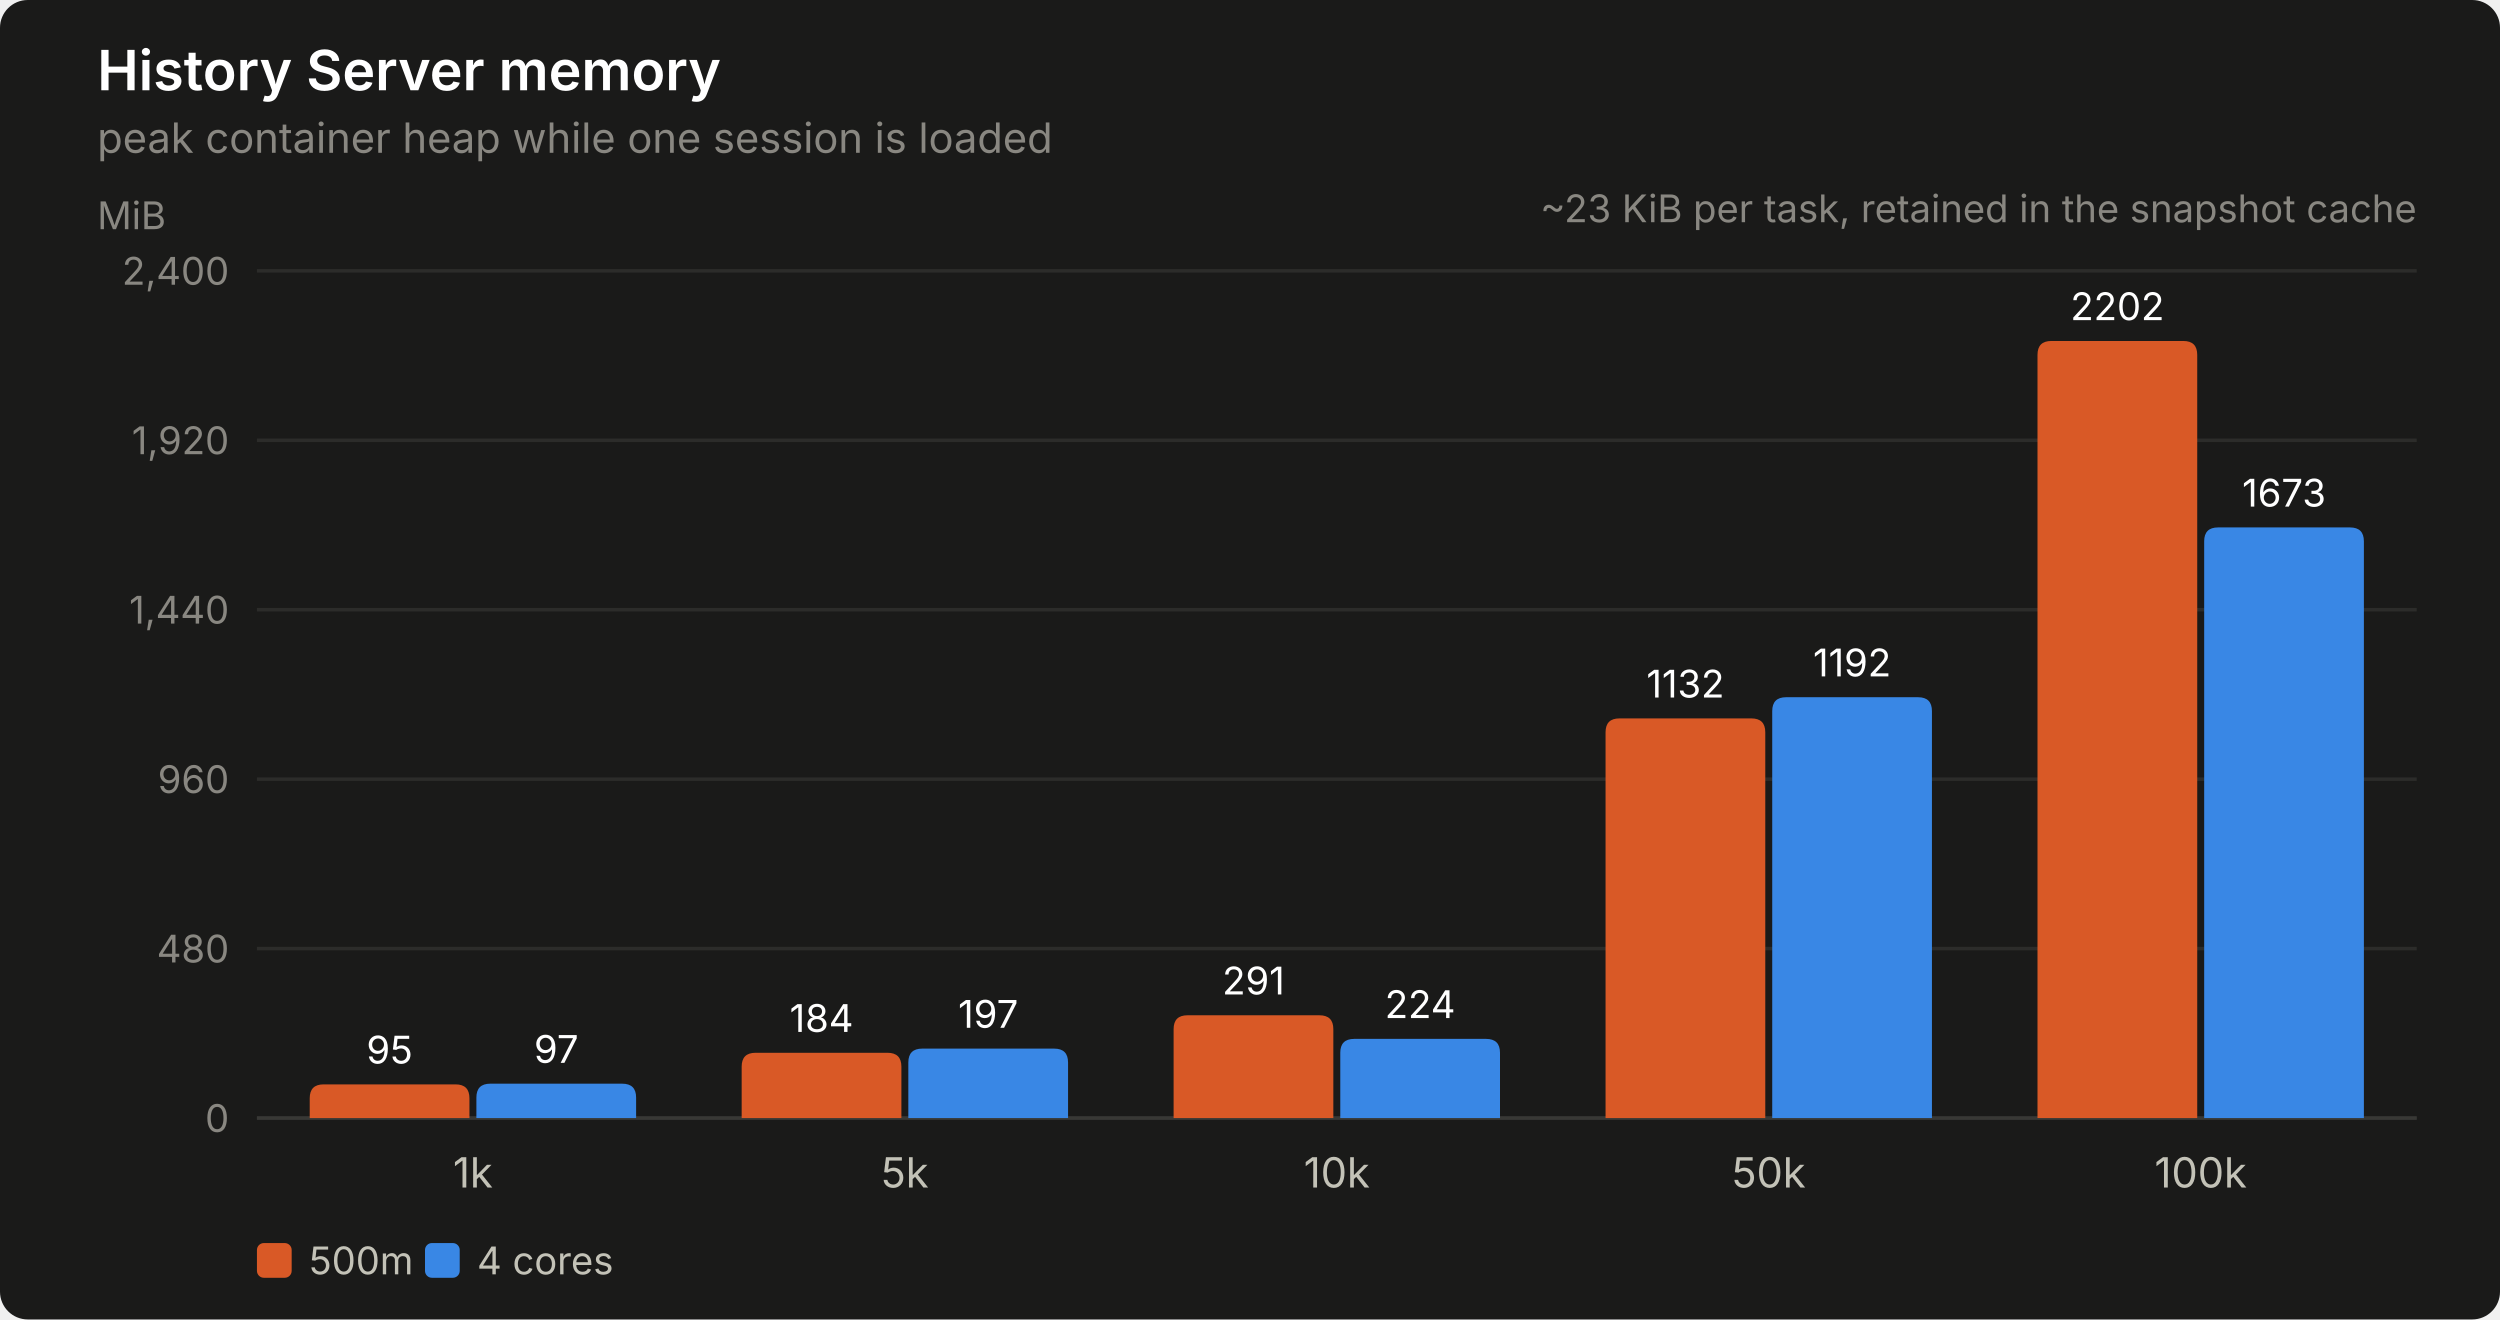
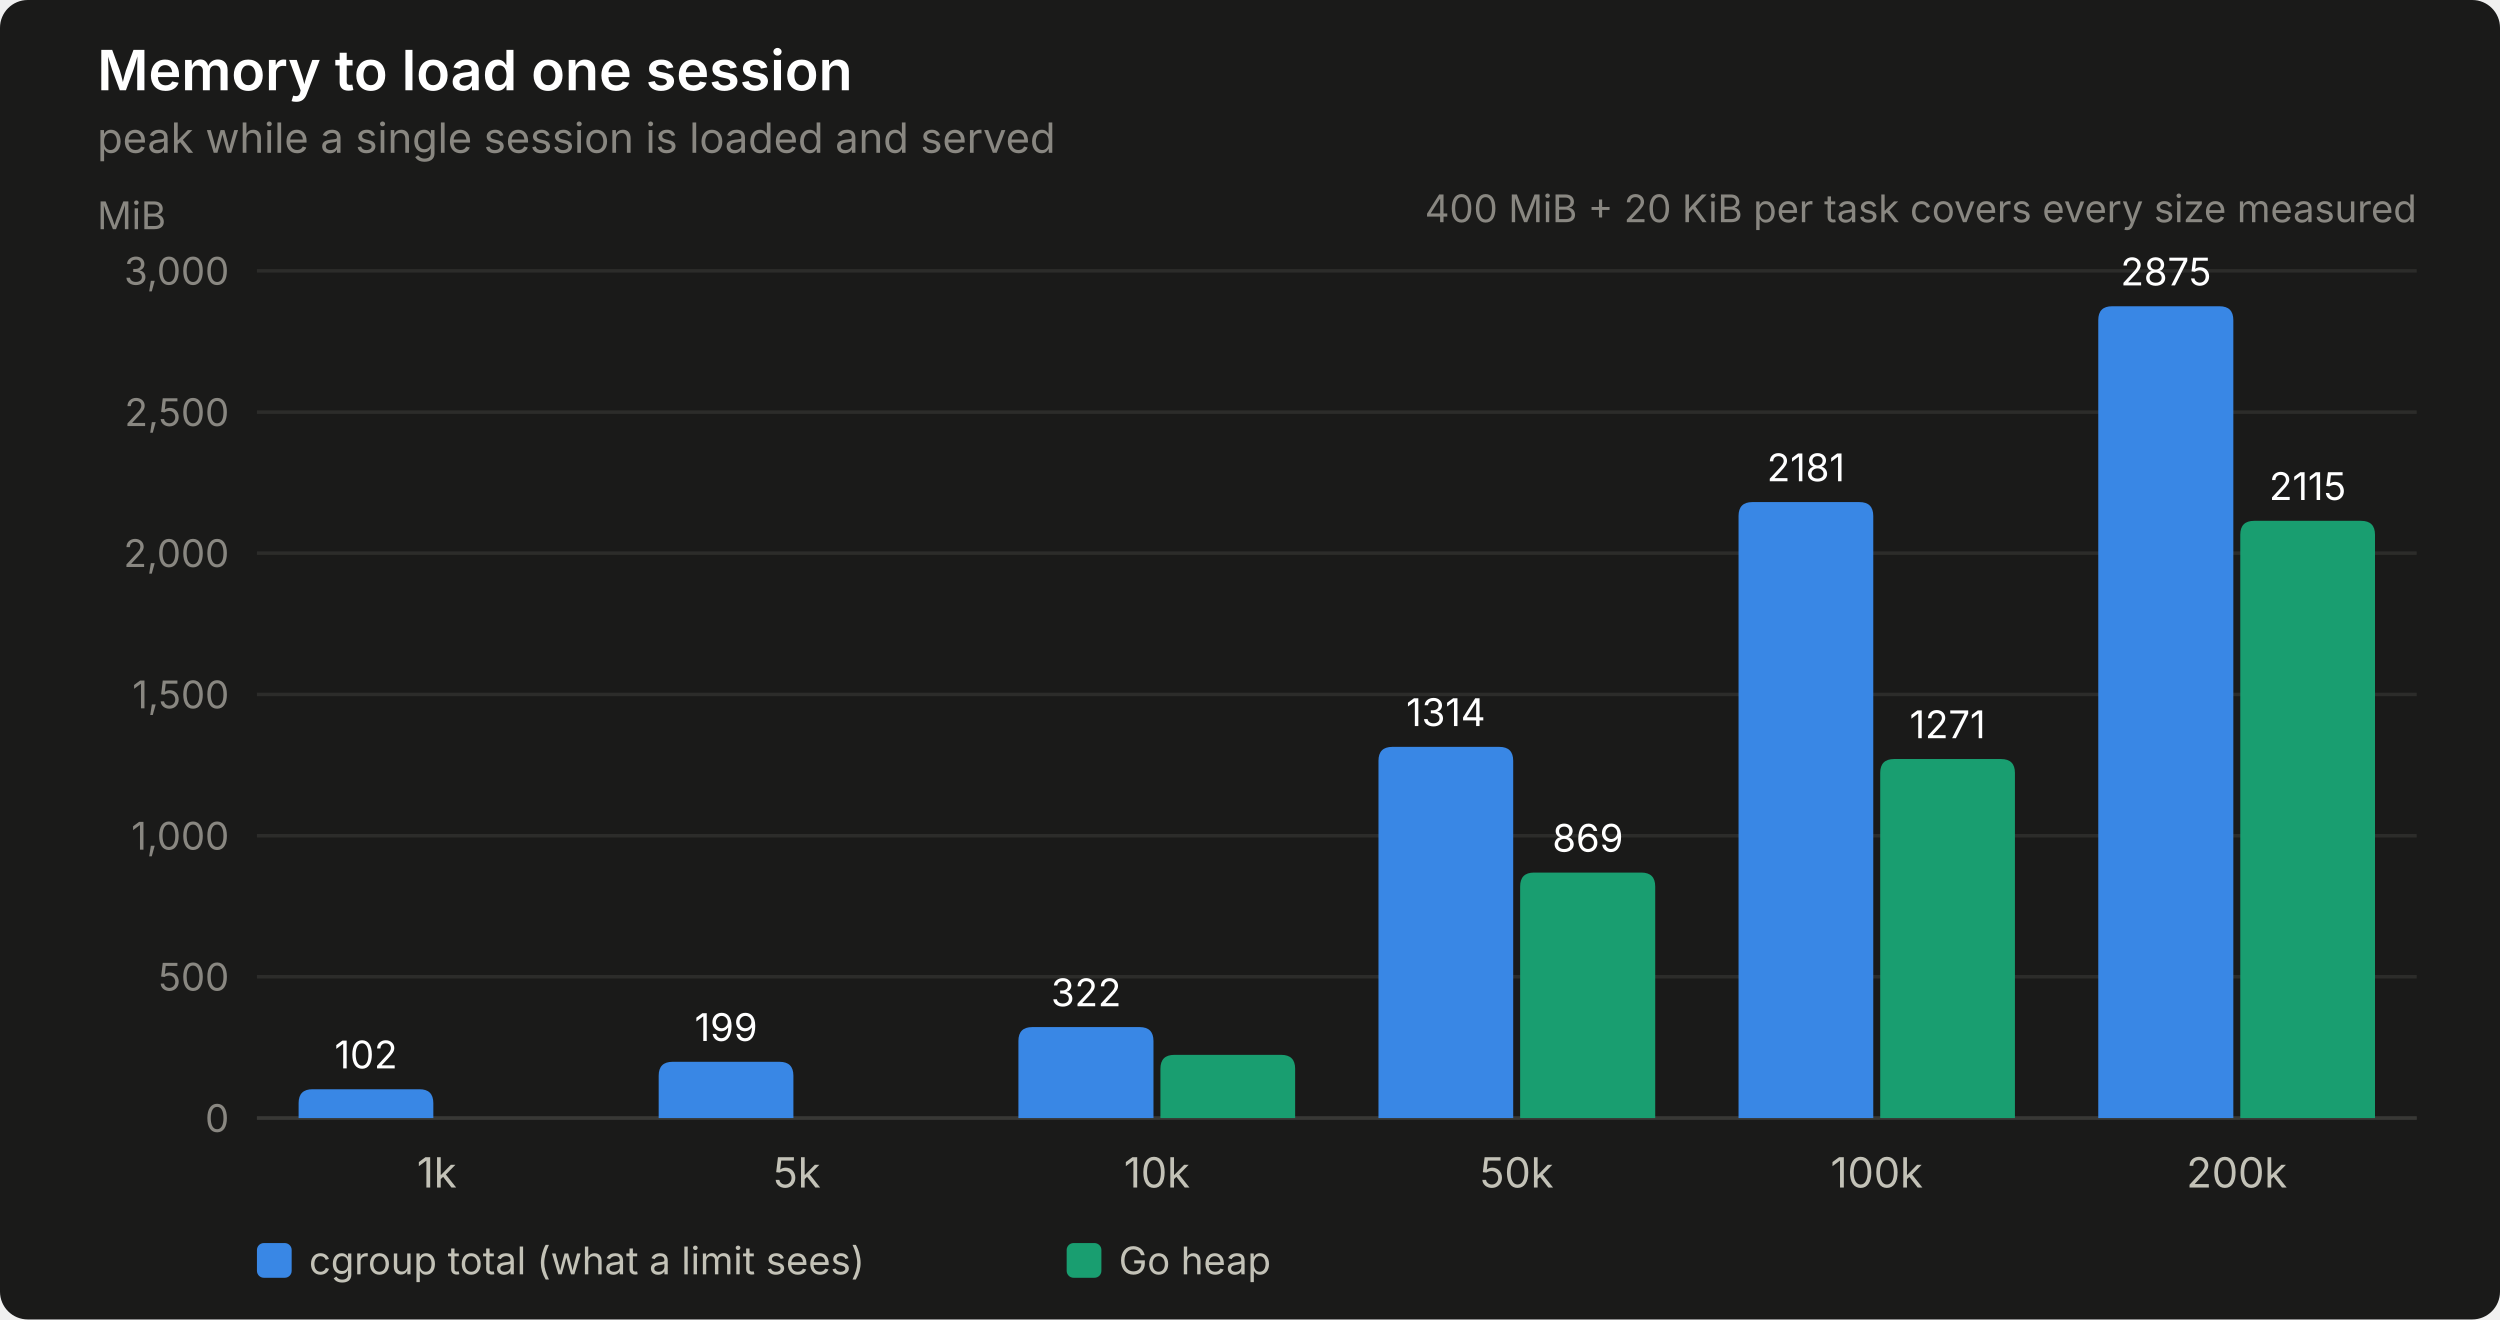
<svg xmlns="http://www.w3.org/2000/svg" viewBox="0 0 720 380" width="720" height="380" role="img">
  <rect width="720" height="380" fill="#1a1a19" rx="8" />
-   <text x="28" y="26" font-family="system-ui,-apple-system,'Segoe UI',sans-serif" font-size="16" font-weight="600" fill="#ffffff">History Server memory</text>
-   <text x="28" y="44" font-family="system-ui,-apple-system,'Segoe UI',sans-serif" font-size="12" fill="#898781">peak container heap while one session is loaded</text>
+   <text x="28" y="26" font-family="system-ui,-apple-system,'Segoe UI',sans-serif" font-size="16" font-weight="600" fill="#ffffff">Memory to load one session</text>
+   <text x="28" y="44" font-family="system-ui,-apple-system,'Segoe UI',sans-serif" font-size="12" fill="#898781">peak while a single session is loaded and served</text>
  <line x1="74" y1="322.0" x2="696" y2="322.0" stroke="#2c2c2a" stroke-width="1" />
  <text x="66" y="326.0" text-anchor="end" font-family="system-ui,-apple-system,'Segoe UI',sans-serif" font-size="11" fill="#898781" font-variant-numeric="tabular-nums">0</text>
-   <line x1="74" y1="273.2" x2="696" y2="273.2" stroke="#2c2c2a" stroke-width="1" />
-   <text x="66" y="277.2" text-anchor="end" font-family="system-ui,-apple-system,'Segoe UI',sans-serif" font-size="11" fill="#898781" font-variant-numeric="tabular-nums">480</text>
-   <line x1="74" y1="224.4" x2="696" y2="224.4" stroke="#2c2c2a" stroke-width="1" />
-   <text x="66" y="228.4" text-anchor="end" font-family="system-ui,-apple-system,'Segoe UI',sans-serif" font-size="11" fill="#898781" font-variant-numeric="tabular-nums">960</text>
-   <line x1="74" y1="175.6" x2="696" y2="175.6" stroke="#2c2c2a" stroke-width="1" />
-   <text x="66" y="179.6" text-anchor="end" font-family="system-ui,-apple-system,'Segoe UI',sans-serif" font-size="11" fill="#898781" font-variant-numeric="tabular-nums">1,440</text>
-   <line x1="74" y1="126.8" x2="696" y2="126.8" stroke="#2c2c2a" stroke-width="1" />
-   <text x="66" y="130.8" text-anchor="end" font-family="system-ui,-apple-system,'Segoe UI',sans-serif" font-size="11" fill="#898781" font-variant-numeric="tabular-nums">1,920</text>
+   <line x1="74" y1="281.3" x2="696" y2="281.3" stroke="#2c2c2a" stroke-width="1" />
+   <text x="66" y="285.3" text-anchor="end" font-family="system-ui,-apple-system,'Segoe UI',sans-serif" font-size="11" fill="#898781" font-variant-numeric="tabular-nums">500</text>
+   <line x1="74" y1="240.7" x2="696" y2="240.7" stroke="#2c2c2a" stroke-width="1" />
+   <text x="66" y="244.7" text-anchor="end" font-family="system-ui,-apple-system,'Segoe UI',sans-serif" font-size="11" fill="#898781" font-variant-numeric="tabular-nums">1,000</text>
+   <line x1="74" y1="200.0" x2="696" y2="200.0" stroke="#2c2c2a" stroke-width="1" />
+   <text x="66" y="204.0" text-anchor="end" font-family="system-ui,-apple-system,'Segoe UI',sans-serif" font-size="11" fill="#898781" font-variant-numeric="tabular-nums">1,500</text>
+   <line x1="74" y1="159.3" x2="696" y2="159.3" stroke="#2c2c2a" stroke-width="1" />
+   <text x="66" y="163.3" text-anchor="end" font-family="system-ui,-apple-system,'Segoe UI',sans-serif" font-size="11" fill="#898781" font-variant-numeric="tabular-nums">2,000</text>
+   <line x1="74" y1="118.7" x2="696" y2="118.7" stroke="#2c2c2a" stroke-width="1" />
+   <text x="66" y="122.7" text-anchor="end" font-family="system-ui,-apple-system,'Segoe UI',sans-serif" font-size="11" fill="#898781" font-variant-numeric="tabular-nums">2,500</text>
  <line x1="74" y1="78.0" x2="696" y2="78.0" stroke="#2c2c2a" stroke-width="1" />
-   <text x="66" y="82.0" text-anchor="end" font-family="system-ui,-apple-system,'Segoe UI',sans-serif" font-size="11" fill="#898781" font-variant-numeric="tabular-nums">2,400</text>
+   <text x="66" y="82.0" text-anchor="end" font-family="system-ui,-apple-system,'Segoe UI',sans-serif" font-size="11" fill="#898781" font-variant-numeric="tabular-nums">3,000</text>
  <line x1="74" y1="322" x2="696" y2="322" stroke="#383835" stroke-width="1" />
  <text x="28" y="66" font-family="system-ui,-apple-system,'Segoe UI',sans-serif" font-size="11" fill="#898781">MiB</text>
-   <text x="136.2" y="342.0" text-anchor="middle" font-family="system-ui,-apple-system,'Segoe UI',sans-serif" font-size="12" fill="#c3c2b7">1k</text>
-   <text x="260.6" y="342.0" text-anchor="middle" font-family="system-ui,-apple-system,'Segoe UI',sans-serif" font-size="12" fill="#c3c2b7">5k</text>
-   <text x="385.0" y="342.0" text-anchor="middle" font-family="system-ui,-apple-system,'Segoe UI',sans-serif" font-size="12" fill="#c3c2b7">10k</text>
-   <text x="509.4" y="342.0" text-anchor="middle" font-family="system-ui,-apple-system,'Segoe UI',sans-serif" font-size="12" fill="#c3c2b7">50k</text>
-   <text x="633.8" y="342.0" text-anchor="middle" font-family="system-ui,-apple-system,'Segoe UI',sans-serif" font-size="12" fill="#c3c2b7">100k</text>
-   <path d="M89.2,322 L89.2,316.3 Q89.2,312.3 93.2,312.3 L131.2,312.3 Q135.2,312.3 135.2,316.3 L135.2,322 Z" fill="#d95926" />
-   <text x="112.2" y="306.3" text-anchor="middle" font-family="system-ui,-apple-system,'Segoe UI',sans-serif" font-size="11" fill="#ffffff" font-variant-numeric="tabular-nums">95</text>
-   <path d="M213.6,322 L213.6,307.2 Q213.6,303.2 217.6,303.2 L255.6,303.2 Q259.6,303.2 259.6,307.2 L259.6,322 Z" fill="#d95926" />
-   <text x="236.6" y="297.2" text-anchor="middle" font-family="system-ui,-apple-system,'Segoe UI',sans-serif" font-size="11" fill="#ffffff" font-variant-numeric="tabular-nums">184</text>
-   <path d="M338.0,322 L338.0,296.4 Q338.0,292.4 342.0,292.4 L380.0,292.4 Q384.0,292.4 384.0,296.4 L384.0,322 Z" fill="#d95926" />
-   <text x="361.0" y="286.4" text-anchor="middle" font-family="system-ui,-apple-system,'Segoe UI',sans-serif" font-size="11" fill="#ffffff" font-variant-numeric="tabular-nums">291</text>
-   <path d="M462.4,322 L462.4,210.9 Q462.4,206.9 466.4,206.9 L504.4,206.9 Q508.4,206.9 508.4,210.9 L508.4,322 Z" fill="#d95926" />
-   <text x="485.4" y="200.9" text-anchor="middle" font-family="system-ui,-apple-system,'Segoe UI',sans-serif" font-size="11" fill="#ffffff" font-variant-numeric="tabular-nums">1132</text>
-   <path d="M586.8,322 L586.8,102.2 Q586.8,98.2 590.8,98.2 L628.8,98.2 Q632.8,98.2 632.8,102.2 L632.8,322 Z" fill="#d95926" />
-   <text x="609.8" y="92.2" text-anchor="middle" font-family="system-ui,-apple-system,'Segoe UI',sans-serif" font-size="11" fill="#ffffff" font-variant-numeric="tabular-nums">2202</text>
-   <path d="M137.2,322 L137.2,316.1 Q137.2,312.1 141.2,312.1 L179.2,312.1 Q183.2,312.1 183.2,316.1 L183.2,322 Z" fill="#3987e5" />
-   <text x="160.2" y="306.1" text-anchor="middle" font-family="system-ui,-apple-system,'Segoe UI',sans-serif" font-size="11" fill="#ffffff" font-variant-numeric="tabular-nums">97</text>
-   <path d="M261.6,322 L261.6,306.0 Q261.6,302.0 265.6,302.0 L303.6,302.0 Q307.6,302.0 307.6,306.0 L307.6,322 Z" fill="#3987e5" />
-   <text x="284.6" y="296.0" text-anchor="middle" font-family="system-ui,-apple-system,'Segoe UI',sans-serif" font-size="11" fill="#ffffff" font-variant-numeric="tabular-nums">197</text>
-   <path d="M386.0,322 L386.0,303.2 Q386.0,299.2 390.0,299.2 L428.0,299.2 Q432.0,299.2 432.0,303.2 L432.0,322 Z" fill="#3987e5" />
-   <text x="409.0" y="293.2" text-anchor="middle" font-family="system-ui,-apple-system,'Segoe UI',sans-serif" font-size="11" fill="#ffffff" font-variant-numeric="tabular-nums">224</text>
-   <path d="M510.4,322 L510.4,204.8 Q510.4,200.8 514.4,200.8 L552.4,200.8 Q556.4,200.8 556.4,204.8 L556.4,322 Z" fill="#3987e5" />
-   <text x="533.4" y="194.8" text-anchor="middle" font-family="system-ui,-apple-system,'Segoe UI',sans-serif" font-size="11" fill="#ffffff" font-variant-numeric="tabular-nums">1192</text>
-   <path d="M634.8,322 L634.8,155.9 Q634.8,151.9 638.8,151.9 L676.8,151.9 Q680.8,151.9 680.8,155.9 L680.8,322 Z" fill="#3987e5" />
-   <text x="657.8" y="145.9" text-anchor="middle" font-family="system-ui,-apple-system,'Segoe UI',sans-serif" font-size="11" fill="#ffffff" font-variant-numeric="tabular-nums">1673</text>
-   <rect x="74" y="358" width="10" height="10" rx="2" fill="#d95926" />
-   <text x="89" y="367" font-family="system-ui,-apple-system,'Segoe UI',sans-serif" font-size="11" fill="#c3c2b7">500m</text>
-   <rect x="122.4" y="358" width="10" height="10" rx="2" fill="#3987e5" />
-   <text x="137.4" y="367" font-family="system-ui,-apple-system,'Segoe UI',sans-serif" font-size="11" fill="#c3c2b7">4 cores</text>
-   <text x="696" y="64" text-anchor="end" font-family="system-ui,-apple-system,'Segoe UI',sans-serif" font-size="11" fill="#898781">~23 KiB per task, retained in the snapshot cache</text>
+   <text x="125.8" y="342.0" text-anchor="middle" font-family="system-ui,-apple-system,'Segoe UI',sans-serif" font-size="12" fill="#c3c2b7">1k</text>
+   <text x="229.5" y="342.0" text-anchor="middle" font-family="system-ui,-apple-system,'Segoe UI',sans-serif" font-size="12" fill="#c3c2b7">5k</text>
+   <text x="333.2" y="342.0" text-anchor="middle" font-family="system-ui,-apple-system,'Segoe UI',sans-serif" font-size="12" fill="#c3c2b7">10k</text>
+   <text x="436.8" y="342.0" text-anchor="middle" font-family="system-ui,-apple-system,'Segoe UI',sans-serif" font-size="12" fill="#c3c2b7">50k</text>
+   <text x="540.5" y="342.0" text-anchor="middle" font-family="system-ui,-apple-system,'Segoe UI',sans-serif" font-size="12" fill="#c3c2b7">100k</text>
+   <text x="644.2" y="342.0" text-anchor="middle" font-family="system-ui,-apple-system,'Segoe UI',sans-serif" font-size="12" fill="#c3c2b7">200k</text>
+   <path d="M86.0,322 L86.0,317.7 Q86.0,313.7 90.0,313.7 L120.8,313.7 Q124.8,313.7 124.8,317.7 L124.8,322 Z" fill="#3987e5" />
+   <text x="105.4" y="307.7" text-anchor="middle" font-family="system-ui,-apple-system,'Segoe UI',sans-serif" font-size="11" fill="#ffffff" font-variant-numeric="tabular-nums">102</text>
+   <path d="M189.7,322 L189.7,309.8 Q189.7,305.8 193.7,305.8 L224.5,305.8 Q228.5,305.8 228.5,309.8 L228.5,322 Z" fill="#3987e5" />
+   <text x="209.1" y="299.8" text-anchor="middle" font-family="system-ui,-apple-system,'Segoe UI',sans-serif" font-size="11" fill="#ffffff" font-variant-numeric="tabular-nums">199</text>
+   <path d="M293.3,322 L293.3,299.8 Q293.3,295.8 297.3,295.8 L328.2,295.8 Q332.2,295.8 332.2,299.8 L332.2,322 Z" fill="#3987e5" />
+   <text x="312.8" y="289.8" text-anchor="middle" font-family="system-ui,-apple-system,'Segoe UI',sans-serif" font-size="11" fill="#ffffff" font-variant-numeric="tabular-nums">322</text>
+   <path d="M397.0,322 L397.0,219.1 Q397.0,215.1 401.0,215.1 L431.8,215.1 Q435.8,215.1 435.8,219.1 L435.8,322 Z" fill="#3987e5" />
+   <text x="416.4" y="209.1" text-anchor="middle" font-family="system-ui,-apple-system,'Segoe UI',sans-serif" font-size="11" fill="#ffffff" font-variant-numeric="tabular-nums">1314</text>
+   <path d="M500.7,322 L500.7,148.6 Q500.7,144.6 504.7,144.6 L535.5,144.6 Q539.5,144.6 539.5,148.6 L539.5,322 Z" fill="#3987e5" />
+   <text x="520.1" y="138.6" text-anchor="middle" font-family="system-ui,-apple-system,'Segoe UI',sans-serif" font-size="11" fill="#ffffff" font-variant-numeric="tabular-nums">2181</text>
+   <path d="M604.3,322 L604.3,92.2 Q604.3,88.2 608.3,88.2 L639.2,88.2 Q643.2,88.2 643.2,92.2 L643.2,322 Z" fill="#3987e5" />
+   <text x="623.8" y="82.2" text-anchor="middle" font-family="system-ui,-apple-system,'Segoe UI',sans-serif" font-size="11" fill="#ffffff" font-variant-numeric="tabular-nums">2875</text>
+   <path d="M334.2,322 L334.2,307.8 Q334.2,303.8 338.2,303.8 L369.0,303.8 Q373.0,303.8 373.0,307.8 L373.0,322 Z" fill="#199e70" />
+   <path d="M437.8,322 L437.8,255.3 Q437.8,251.3 441.8,251.3 L472.7,251.3 Q476.7,251.3 476.7,255.3 L476.7,322 Z" fill="#199e70" />
+   <text x="457.3" y="245.3" text-anchor="middle" font-family="system-ui,-apple-system,'Segoe UI',sans-serif" font-size="11" fill="#ffffff" font-variant-numeric="tabular-nums">869</text>
+   <path d="M541.5,322 L541.5,222.6 Q541.5,218.6 545.5,218.6 L576.3,218.6 Q580.3,218.6 580.3,222.6 L580.3,322 Z" fill="#199e70" />
+   <text x="560.9" y="212.6" text-anchor="middle" font-family="system-ui,-apple-system,'Segoe UI',sans-serif" font-size="11" fill="#ffffff" font-variant-numeric="tabular-nums">1271</text>
+   <path d="M645.2,322 L645.2,154.0 Q645.2,150.0 649.2,150.0 L680.0,150.0 Q684.0,150.0 684.0,154.0 L684.0,322 Z" fill="#199e70" />
+   <text x="664.6" y="144.0" text-anchor="middle" font-family="system-ui,-apple-system,'Segoe UI',sans-serif" font-size="11" fill="#ffffff" font-variant-numeric="tabular-nums">2115</text>
+   <rect x="74" y="358" width="10" height="10" rx="2" fill="#3987e5" />
+   <text x="89" y="367" font-family="system-ui,-apple-system,'Segoe UI',sans-serif" font-size="11" fill="#c3c2b7">cgroup total (what a limit sees)</text>
+   <rect x="307.2" y="358" width="10" height="10" rx="2" fill="#199e70" />
+   <text x="322.2" y="367" font-family="system-ui,-apple-system,'Segoe UI',sans-serif" font-size="11" fill="#c3c2b7">Go heap</text>
+   <text x="696" y="64" text-anchor="end" font-family="system-ui,-apple-system,'Segoe UI',sans-serif" font-size="11" fill="#898781">400 MiB + 20 KiB per task covers every size measured</text>
</svg>
